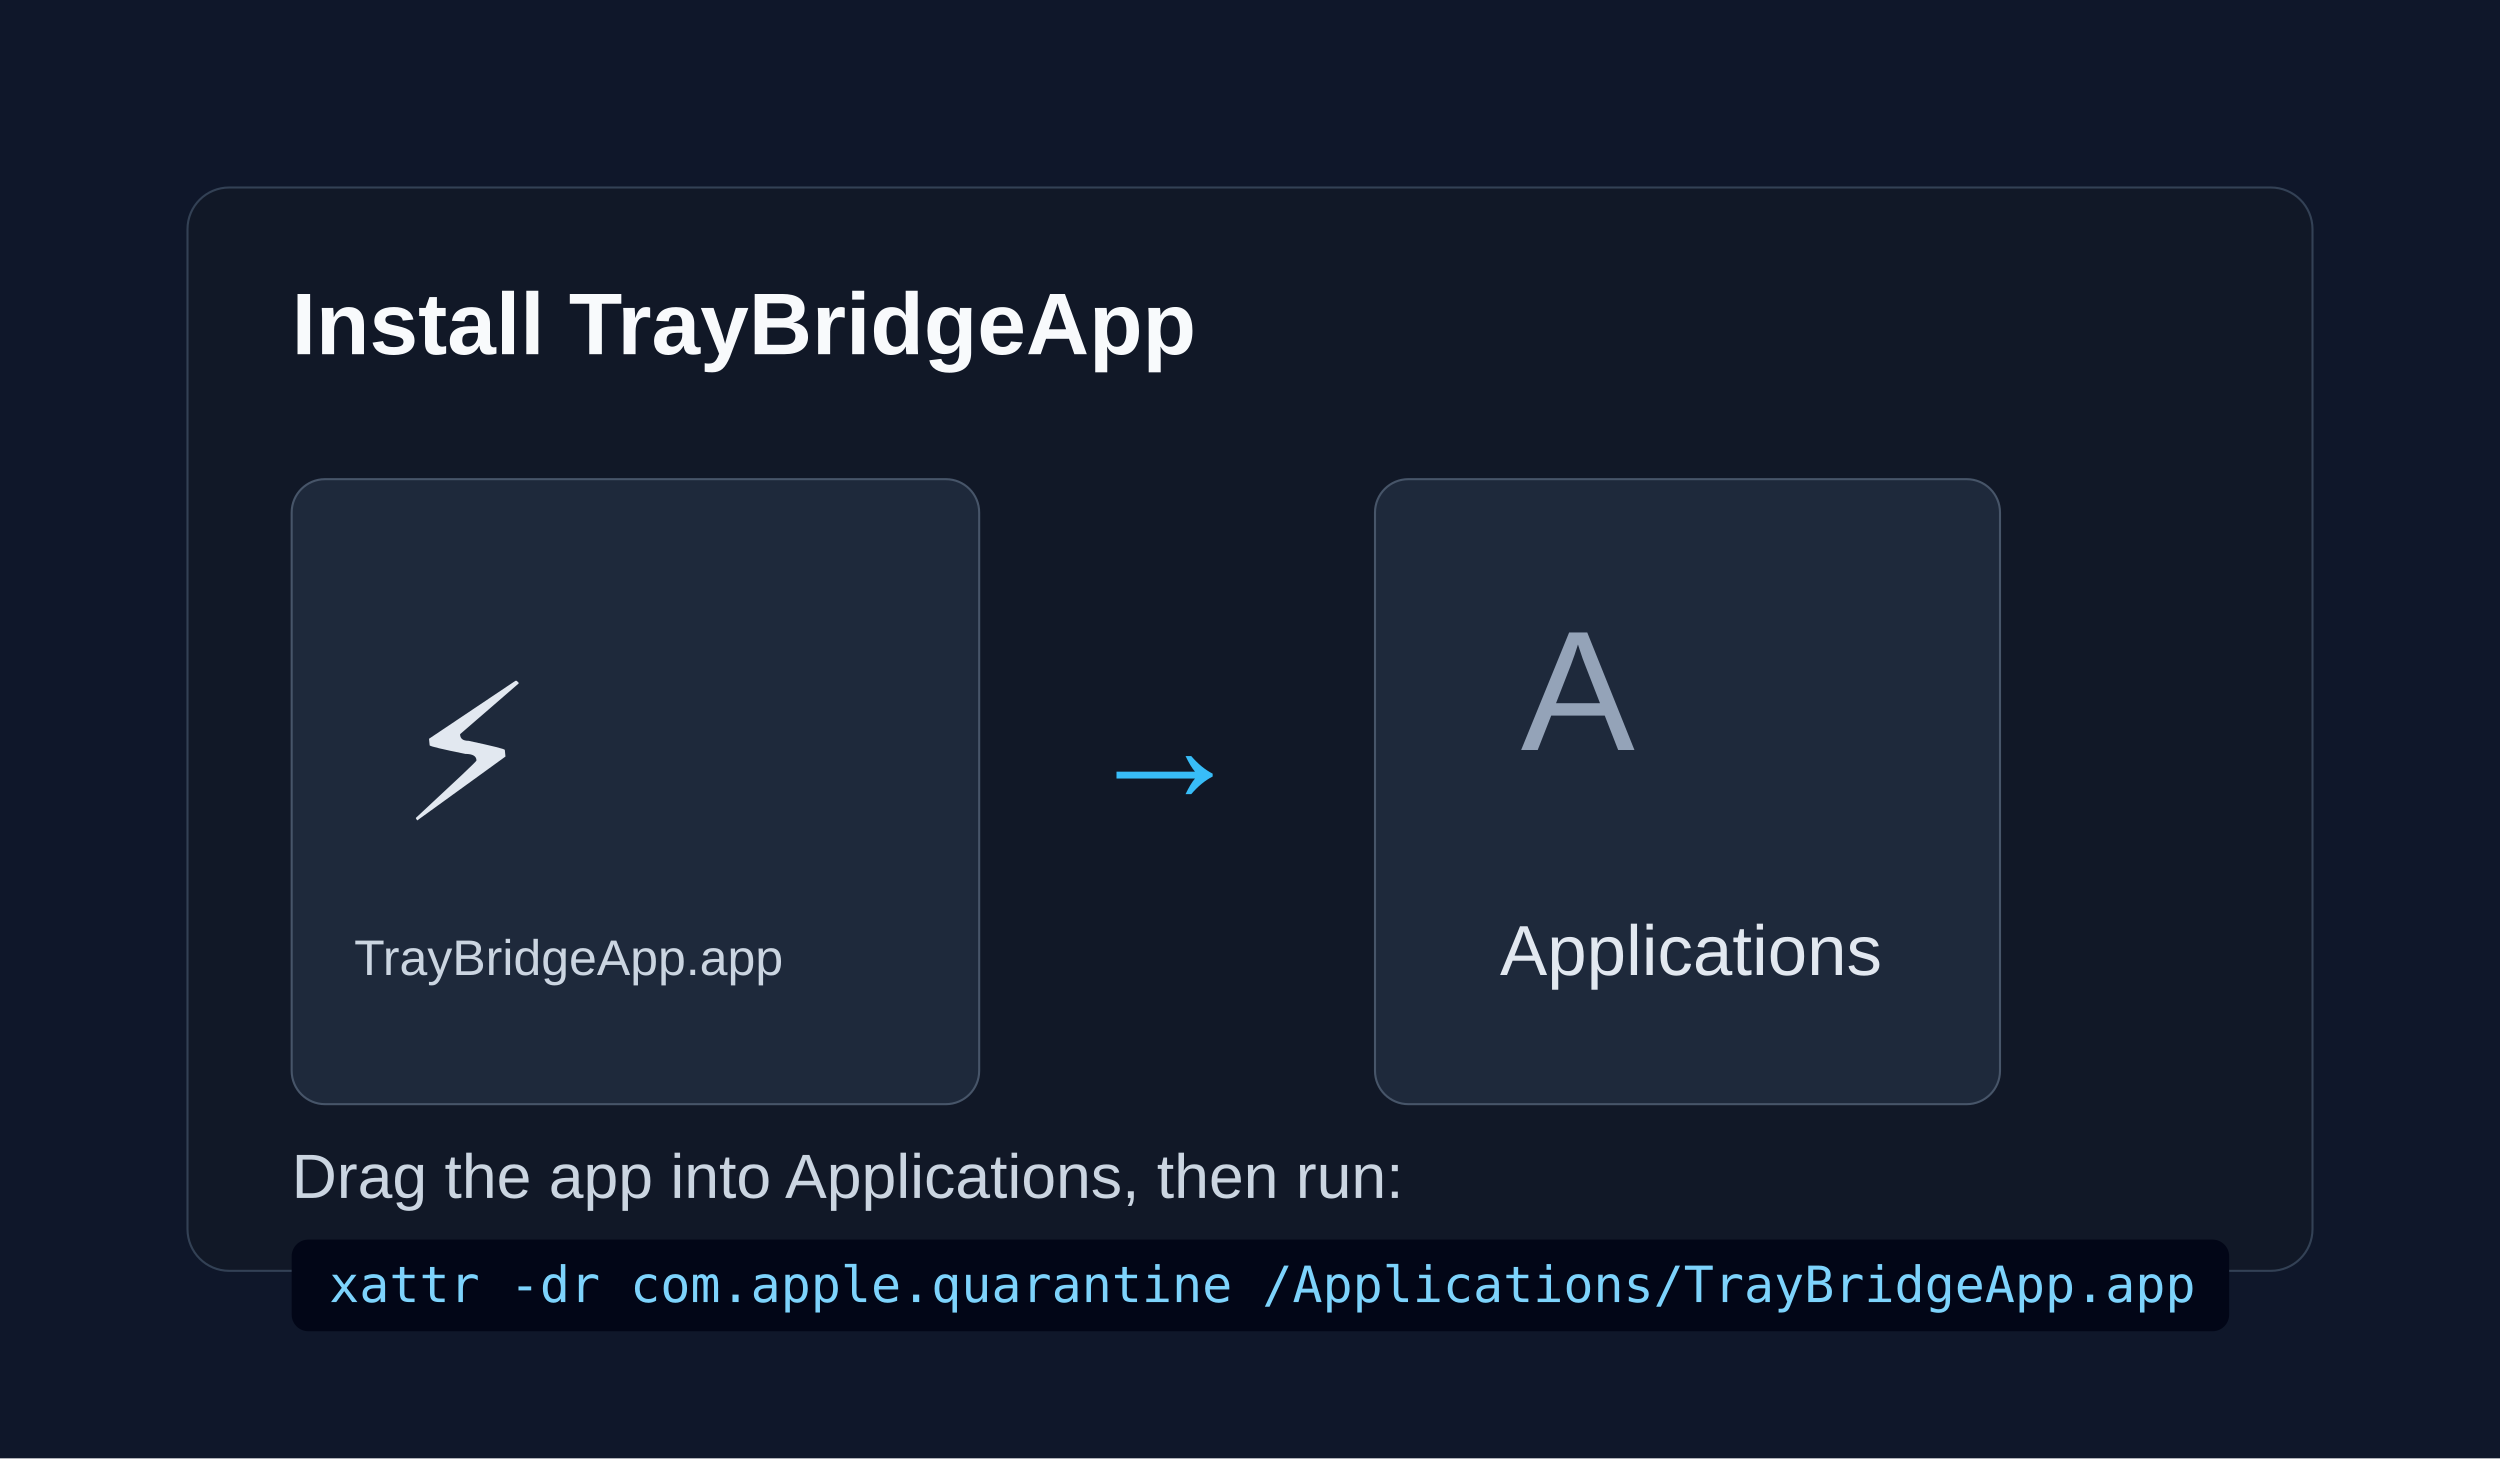
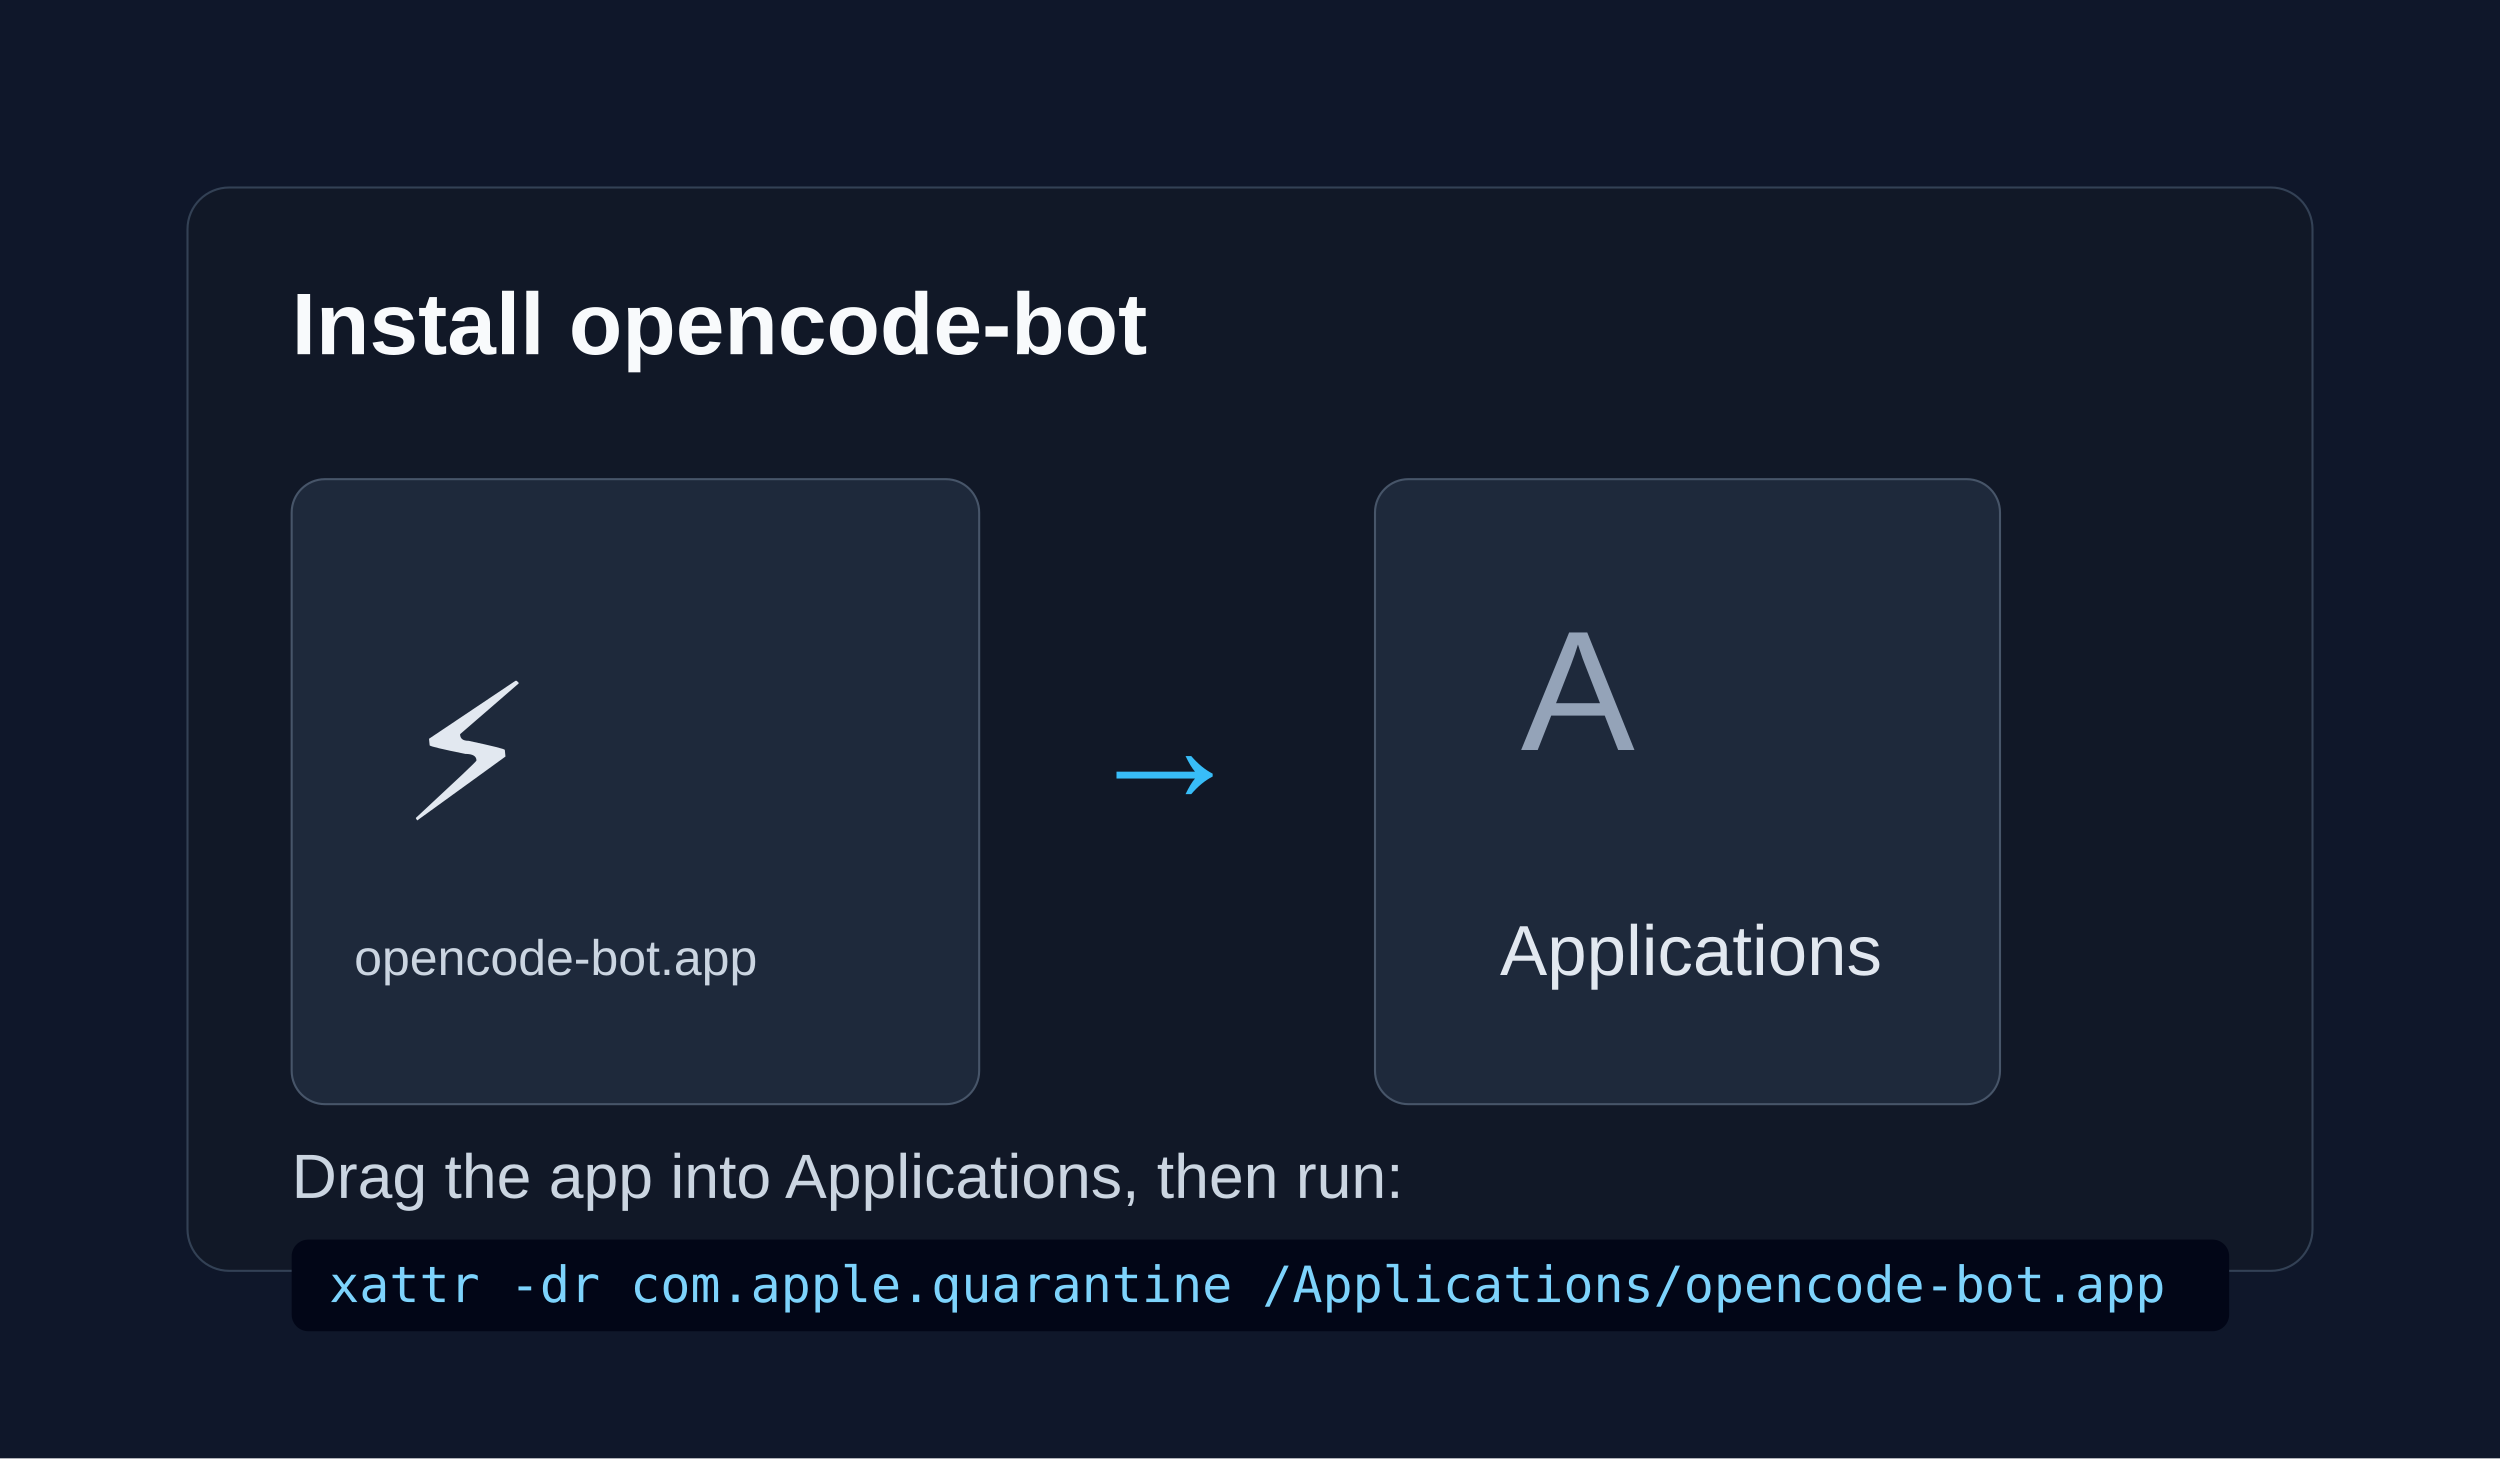
<svg xmlns="http://www.w3.org/2000/svg" width="1200" height="700" viewBox="0 0 1200 700" role="img" aria-label="Install app in Applications">
  <rect width="1200" height="700" fill="#0f172a" />
  <rect x="90" y="90" width="1020" height="520" rx="20" fill="#111827" stroke="#334155" />
-   <text x="140" y="170" font-family="SF Pro Display, Arial" font-size="42" font-weight="700" fill="#f8fafc">Install TrayBridgeApp</text>
+   <text x="140" y="170" font-family="SF Pro Display, Arial" font-size="42" font-weight="700" fill="#f8fafc">Install opencode-bot</text>
  <rect x="140" y="230" width="330" height="300" rx="16" fill="#1e293b" stroke="#475569" />
  <text x="192" y="394" font-family="SF Pro Display, Arial" font-size="92" fill="#e2e8f0">⚡</text>
-   <text x="170" y="468" font-family="SF Pro Display, Arial" font-size="24" fill="#cbd5e1">TrayBridgeApp.app</text>
+   <text x="170" y="468" font-family="SF Pro Display, Arial" font-size="24" fill="#cbd5e1">opencode-bot.app</text>
  <text x="520" y="385" font-family="SF Pro Display, Arial" font-size="78" fill="#38bdf8">→</text>
  <rect x="660" y="230" width="300" height="300" rx="16" fill="#1e293b" stroke="#475569" />
  <text x="730" y="360" font-family="SF Pro Display, Arial" font-size="82" fill="#94a3b8">A</text>
  <text x="720" y="468" font-family="SF Pro Display, Arial" font-size="34" fill="#e2e8f0">Applications</text>
  <text x="140" y="575" font-family="SF Pro Display, Arial" font-size="30" fill="#cbd5e1">Drag the app into Applications, then run:</text>
  <rect x="140" y="595" width="930" height="44" rx="8" fill="#020617" />
-   <text x="158" y="625" font-family="SF Mono, Menlo, monospace" font-size="24" fill="#7dd3fc">xattr -dr com.apple.quarantine /Applications/TrayBridgeApp.app</text>
+   <text x="158" y="625" font-family="SF Mono, Menlo, monospace" font-size="24" fill="#7dd3fc">xattr -dr com.apple.quarantine /Applications/opencode-bot.app</text>
</svg>
